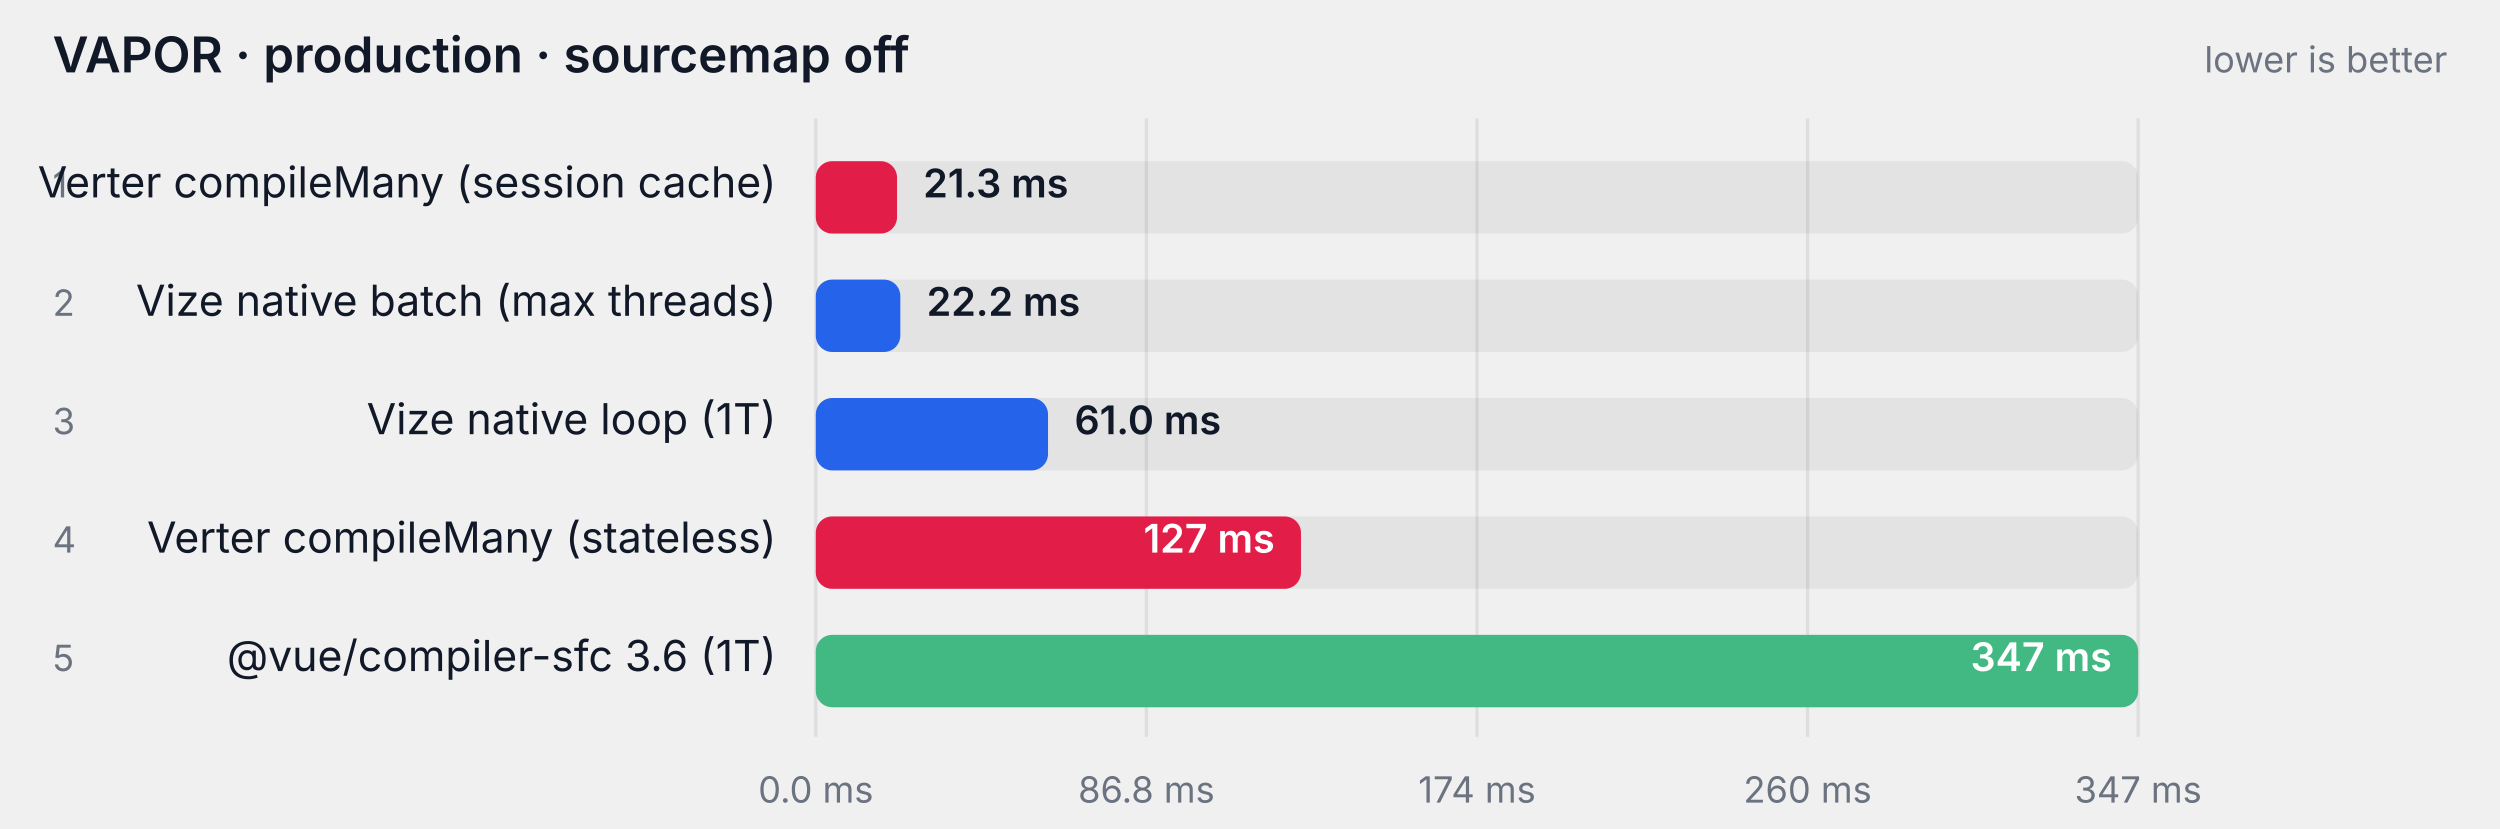
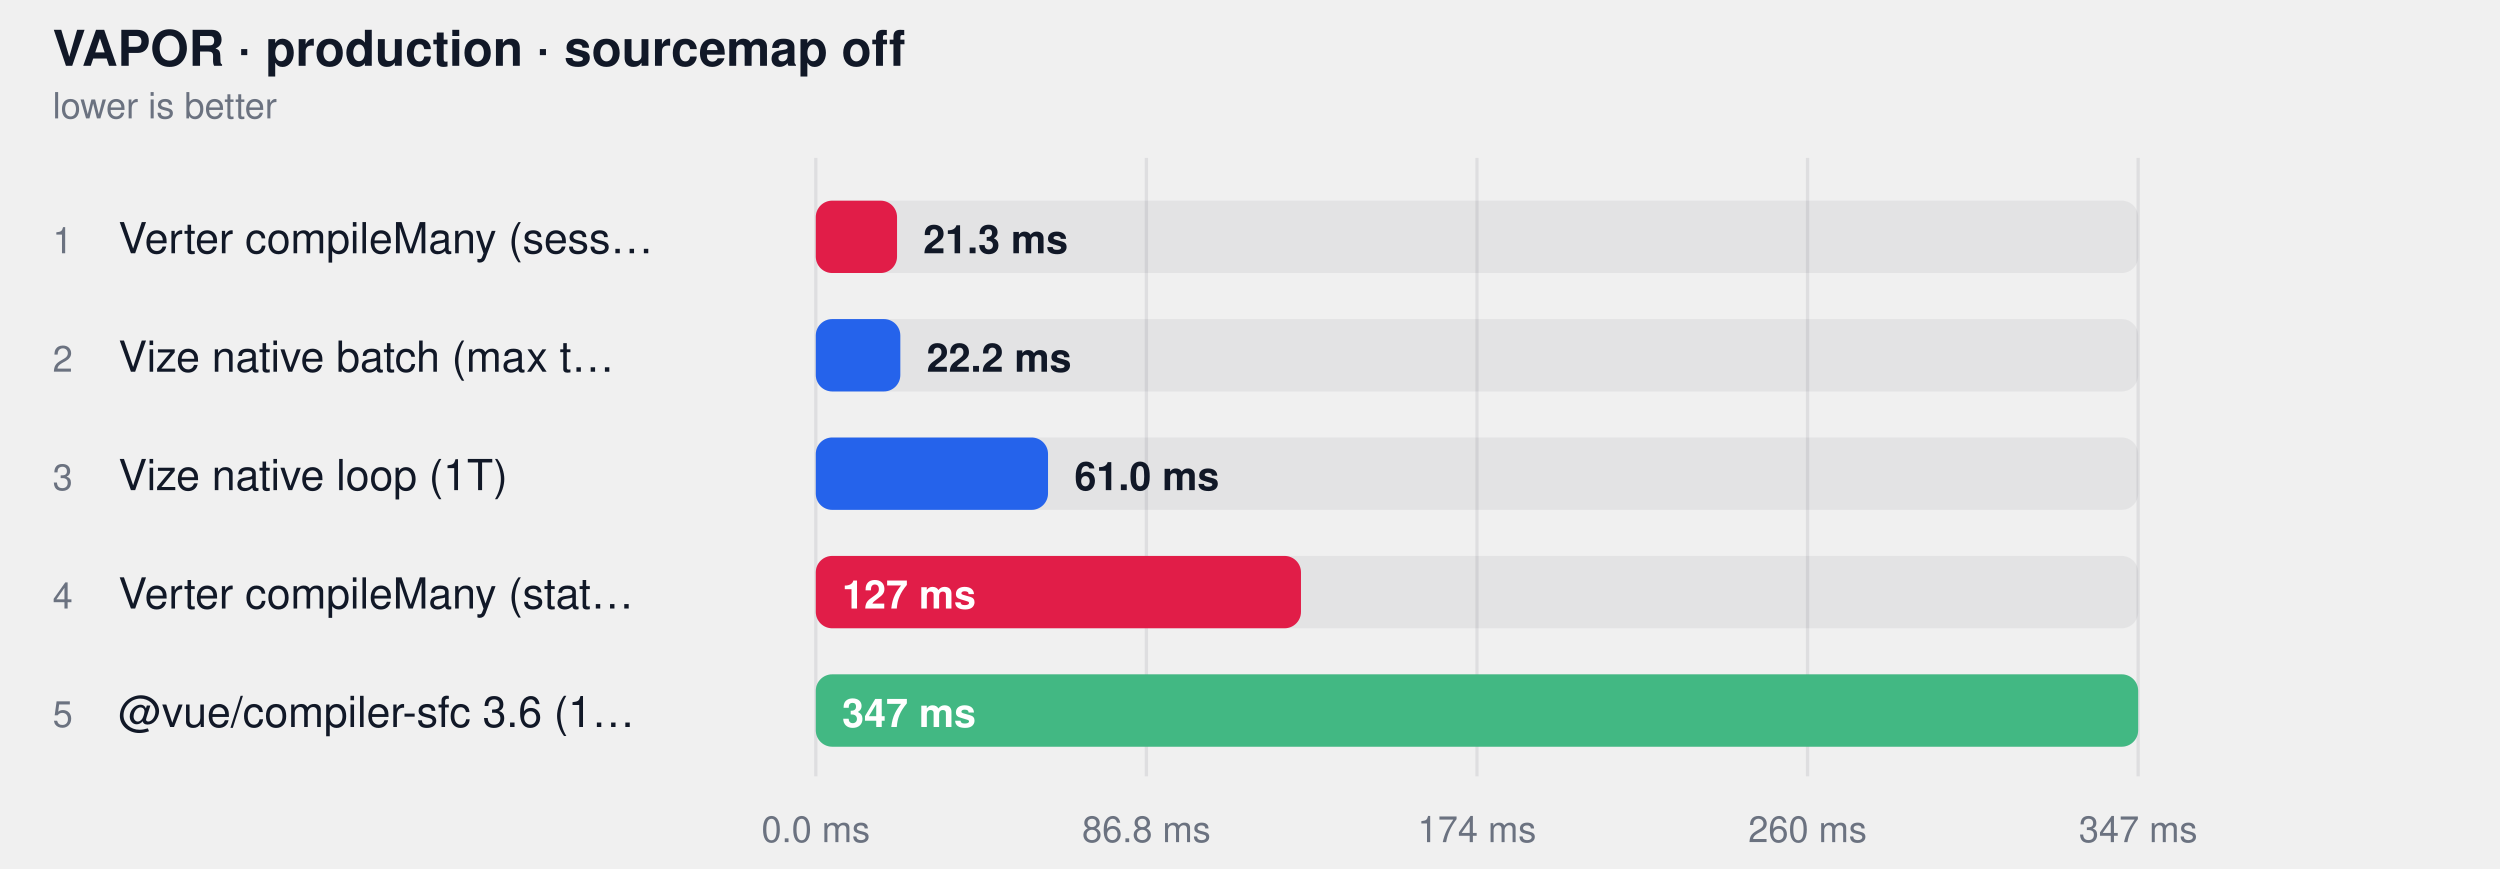
- <svg xmlns="http://www.w3.org/2000/svg" width="760" height="252" viewBox="0 0 760 252" role="img" aria-label="VAPOR · production · sourcemap off">
+ <svg xmlns="http://www.w3.org/2000/svg" width="760" height="264" viewBox="0 0 760 264" role="img" aria-label="VAPOR · production · sourcemap off">
  <style>
-     text { font-family: ui-sans-serif, system-ui, -apple-system, "Segoe UI", sans-serif; }
+     text { font-family: -apple-system, BlinkMacSystemFont, "Segoe UI", Helvetica, Arial, sans-serif; }
    .label { fill: #111827; }
-     .struck { text-decoration: line-through; opacity: 0.62; }
+     .struck { fill-opacity: 0.62; }
    .muted { fill: #6b7280; }
    .onbar { fill: #ffffff; }
    .track { fill: #111827; fill-opacity: 0.06; }
    .grid { stroke: #111827; stroke-opacity: 0.08; }
+     .strike { stroke: #111827; stroke-opacity: 0.45; }
    @media (prefers-color-scheme: dark) {
      .label { fill: #f9fafb; }
      .muted { fill: #9ca3af; }
      .track { fill: #f9fafb; fill-opacity: 0.08; }
      .grid { stroke: #f9fafb; stroke-opacity: 0.12; }
+       .strike { stroke: #f9fafb; }
    }
  </style>
-   <text class="label" x="16" y="22" font-size="15" font-weight="600">VAPOR · production · sourcemap off</text>
-   <text class="muted" x="744" y="22" text-anchor="end" font-size="11">lower is better</text>
-   <line class="grid" x1="248" y1="36" x2="248" y2="224" />
-   <text class="muted" x="248" y="244" text-anchor="middle" font-size="11">0.0 ms</text>
-   <line class="grid" x1="348.5" y1="36" x2="348.5" y2="224" />
-   <text class="muted" x="348.5" y="244" text-anchor="middle" font-size="11">86.8 ms</text>
-   <line class="grid" x1="449" y1="36" x2="449" y2="224" />
-   <text class="muted" x="449" y="244" text-anchor="middle" font-size="11">174 ms</text>
-   <line class="grid" x1="549.5" y1="36" x2="549.5" y2="224" />
-   <text class="muted" x="549.5" y="244" text-anchor="middle" font-size="11">260 ms</text>
-   <line class="grid" x1="650" y1="36" x2="650" y2="224" />
-   <text class="muted" x="650" y="244" text-anchor="middle" font-size="11">347 ms</text>
-   <text class="muted" x="16" y="60" font-size="11">1</text>
-   <text class="label" x="236" y="60" text-anchor="end" font-size="13">Verter compileMany (session cache)</text>
-   <rect class="track" x="248" y="49" width="402" height="22" rx="5" />
-   <rect x="248" y="49" width="24.7" height="22" rx="5" fill="#e11d48" />
-   <text class="label" x="280.662" y="60" font-size="12" font-weight="600">21.3 ms</text>
-   <text class="muted" x="16" y="96" font-size="11">2</text>
-   <text class="label" x="236" y="96" text-anchor="end" font-size="13">Vize native batch (max threads)</text>
-   <rect class="track" x="248" y="85" width="402" height="22" rx="5" />
-   <rect x="248" y="85" width="25.7" height="22" rx="5" fill="#2563eb" />
-   <text class="label" x="281.704" y="96" font-size="12" font-weight="600">22.2 ms</text>
-   <text class="muted" x="16" y="132" font-size="11">3</text>
-   <text class="label" x="236" y="132" text-anchor="end" font-size="13">Vize native loop (1T)</text>
-   <rect class="track" x="248" y="121" width="402" height="22" rx="5" />
-   <rect x="248" y="121" width="70.6" height="22" rx="5" fill="#2563eb" />
-   <text class="label" x="326.628" y="132" font-size="12" font-weight="600">61.0 ms</text>
-   <text class="muted" x="16" y="168" font-size="11">4</text>
-   <text class="label" x="236" y="168" text-anchor="end" font-size="13">Verter compileMany (stateless)</text>
-   <rect class="track" x="248" y="157" width="402" height="22" rx="5" />
-   <rect x="248" y="157" width="147.5" height="22" rx="5" fill="#e11d48" />
-   <text class="onbar" x="387.508" y="168" text-anchor="end" font-size="12" font-weight="600">127 ms</text>
-   <text class="muted" x="16" y="204" font-size="11">5</text>
-   <text class="label" x="236" y="204" text-anchor="end" font-size="13">@vue/compiler-sfc 3.6 (1T)</text>
-   <rect class="track" x="248" y="193" width="402" height="22" rx="5" />
-   <rect x="248" y="193" width="402.0" height="22" rx="5" fill="#42b883" />
-   <text class="onbar" x="642" y="204" text-anchor="end" font-size="12" font-weight="600">347 ms</text>
+   <text class="label" fill="#111827" x="16" y="20" font-size="15" font-weight="600">VAPOR · production · sourcemap off</text>
+   <text class="muted" fill="#6b7280" x="16" y="36" font-size="11">lower is better</text>
+   <line class="grid" x1="248" y1="48" x2="248" y2="236" />
+   <text class="muted" fill="#6b7280" x="248" y="256" text-anchor="middle" font-size="11">0.0 ms</text>
+   <line class="grid" x1="348.5" y1="48" x2="348.5" y2="236" />
+   <text class="muted" fill="#6b7280" x="348.5" y="256" text-anchor="middle" font-size="11">86.8 ms</text>
+   <line class="grid" x1="449" y1="48" x2="449" y2="236" />
+   <text class="muted" fill="#6b7280" x="449" y="256" text-anchor="middle" font-size="11">174 ms</text>
+   <line class="grid" x1="549.5" y1="48" x2="549.5" y2="236" />
+   <text class="muted" fill="#6b7280" x="549.5" y="256" text-anchor="middle" font-size="11">260 ms</text>
+   <line class="grid" x1="650" y1="48" x2="650" y2="236" />
+   <text class="muted" fill="#6b7280" x="650" y="256" text-anchor="middle" font-size="11">347 ms</text>
+   <text class="muted" fill="#6b7280" x="16" y="77" font-size="11">1</text>
+   <text class="label" fill="#111827" x="36" y="77" font-size="13">Verter compileMany (sess…</text>
+   <rect class="track" x="248" y="61" width="402" height="22" rx="5" />
+   <rect x="248" y="61" width="24.7" height="22" rx="5" fill="#e11d48" />
+   <text class="label" fill="#111827" x="280.662" y="77" font-size="12" font-weight="600">21.3 ms</text>
+   <text class="muted" fill="#6b7280" x="16" y="113" font-size="11">2</text>
+   <text class="label" fill="#111827" x="36" y="113" font-size="13">Vize native batch (max t…</text>
+   <rect class="track" x="248" y="97" width="402" height="22" rx="5" />
+   <rect x="248" y="97" width="25.7" height="22" rx="5" fill="#2563eb" />
+   <text class="label" fill="#111827" x="281.704" y="113" font-size="12" font-weight="600">22.2 ms</text>
+   <text class="muted" fill="#6b7280" x="16" y="149" font-size="11">3</text>
+   <text class="label" fill="#111827" x="36" y="149" font-size="13">Vize native loop (1T)</text>
+   <rect class="track" x="248" y="133" width="402" height="22" rx="5" />
+   <rect x="248" y="133" width="70.6" height="22" rx="5" fill="#2563eb" />
+   <text class="label" fill="#111827" x="326.628" y="149" font-size="12" font-weight="600">61.0 ms</text>
+   <text class="muted" fill="#6b7280" x="16" y="185" font-size="11">4</text>
+   <text class="label" fill="#111827" x="36" y="185" font-size="13">Verter compileMany (stat…</text>
+   <rect class="track" x="248" y="169" width="402" height="22" rx="5" />
+   <rect x="248" y="169" width="147.5" height="22" rx="5" fill="#e11d48" />
+   <text class="onbar" fill="#ffffff" x="256" y="185" font-size="12" font-weight="600">127 ms</text>
+   <text class="muted" fill="#6b7280" x="16" y="221" font-size="11">5</text>
+   <text class="label" fill="#111827" x="36" y="221" font-size="13">@vue/compiler-sfc 3.6 (1…</text>
+   <rect class="track" x="248" y="205" width="402" height="22" rx="5" />
+   <rect x="248" y="205" width="402.0" height="22" rx="5" fill="#42b883" />
+   <text class="onbar" fill="#ffffff" x="256" y="221" font-size="12" font-weight="600">347 ms</text>
</svg>
